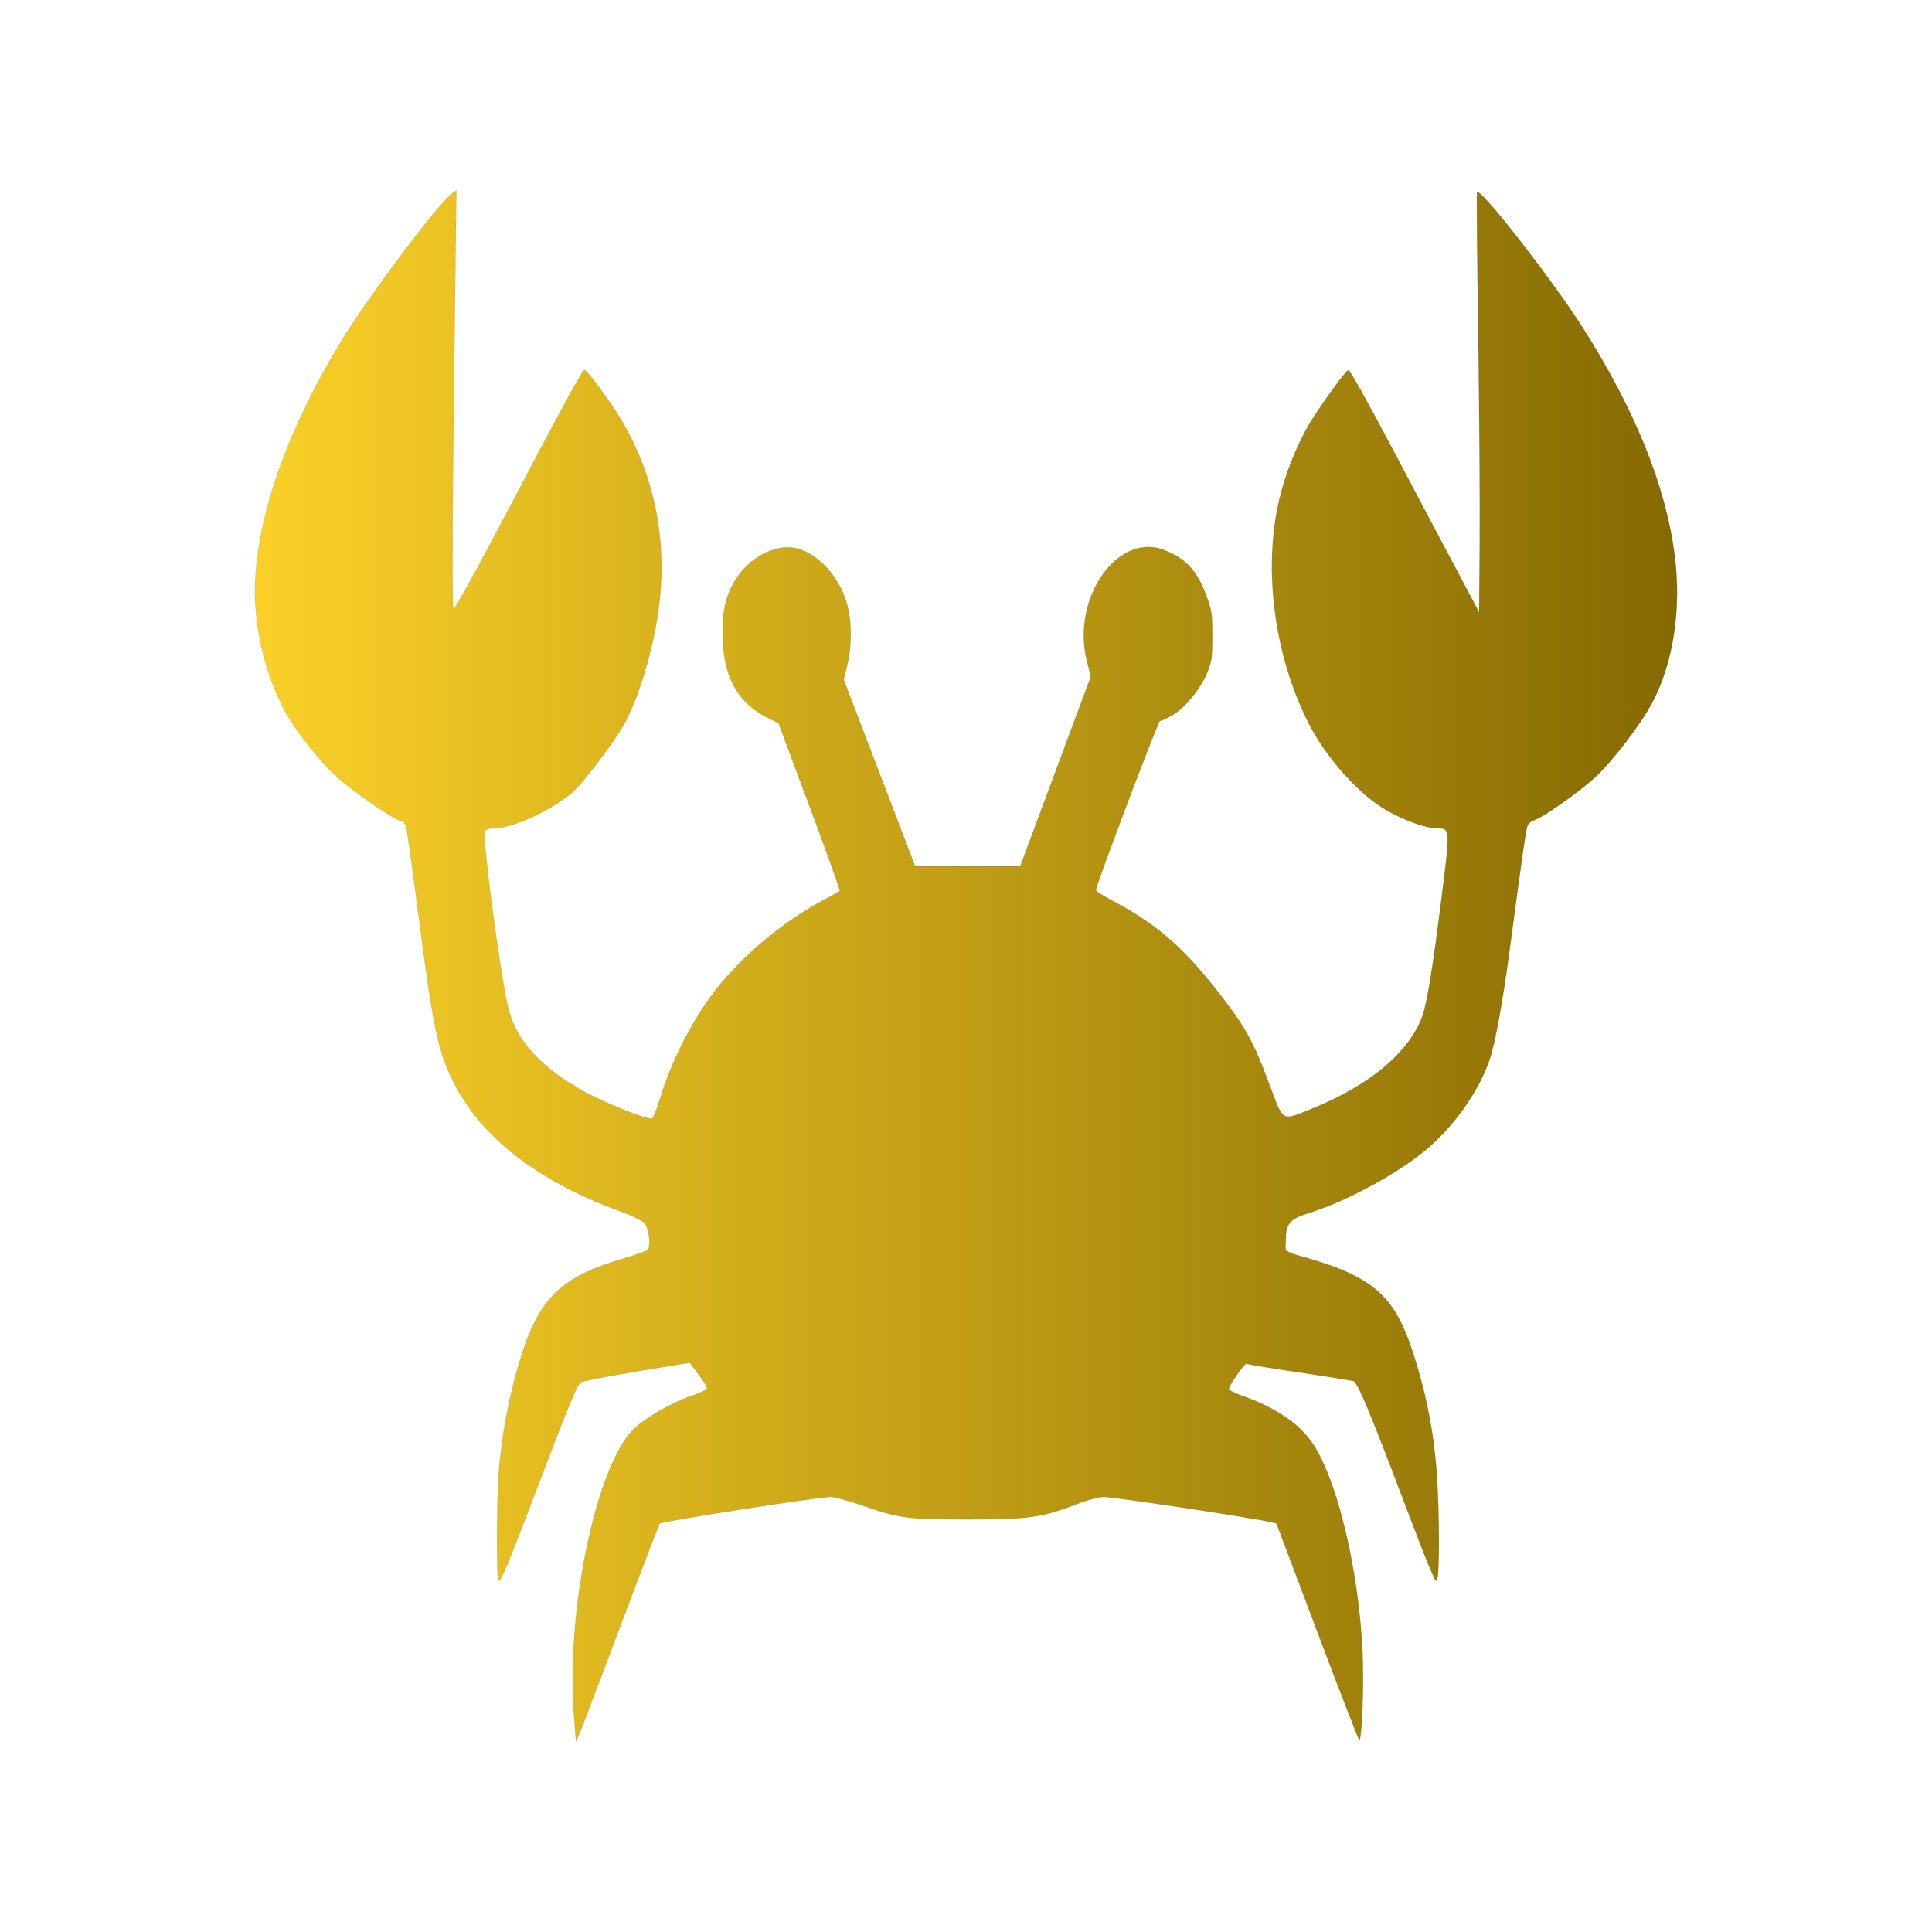
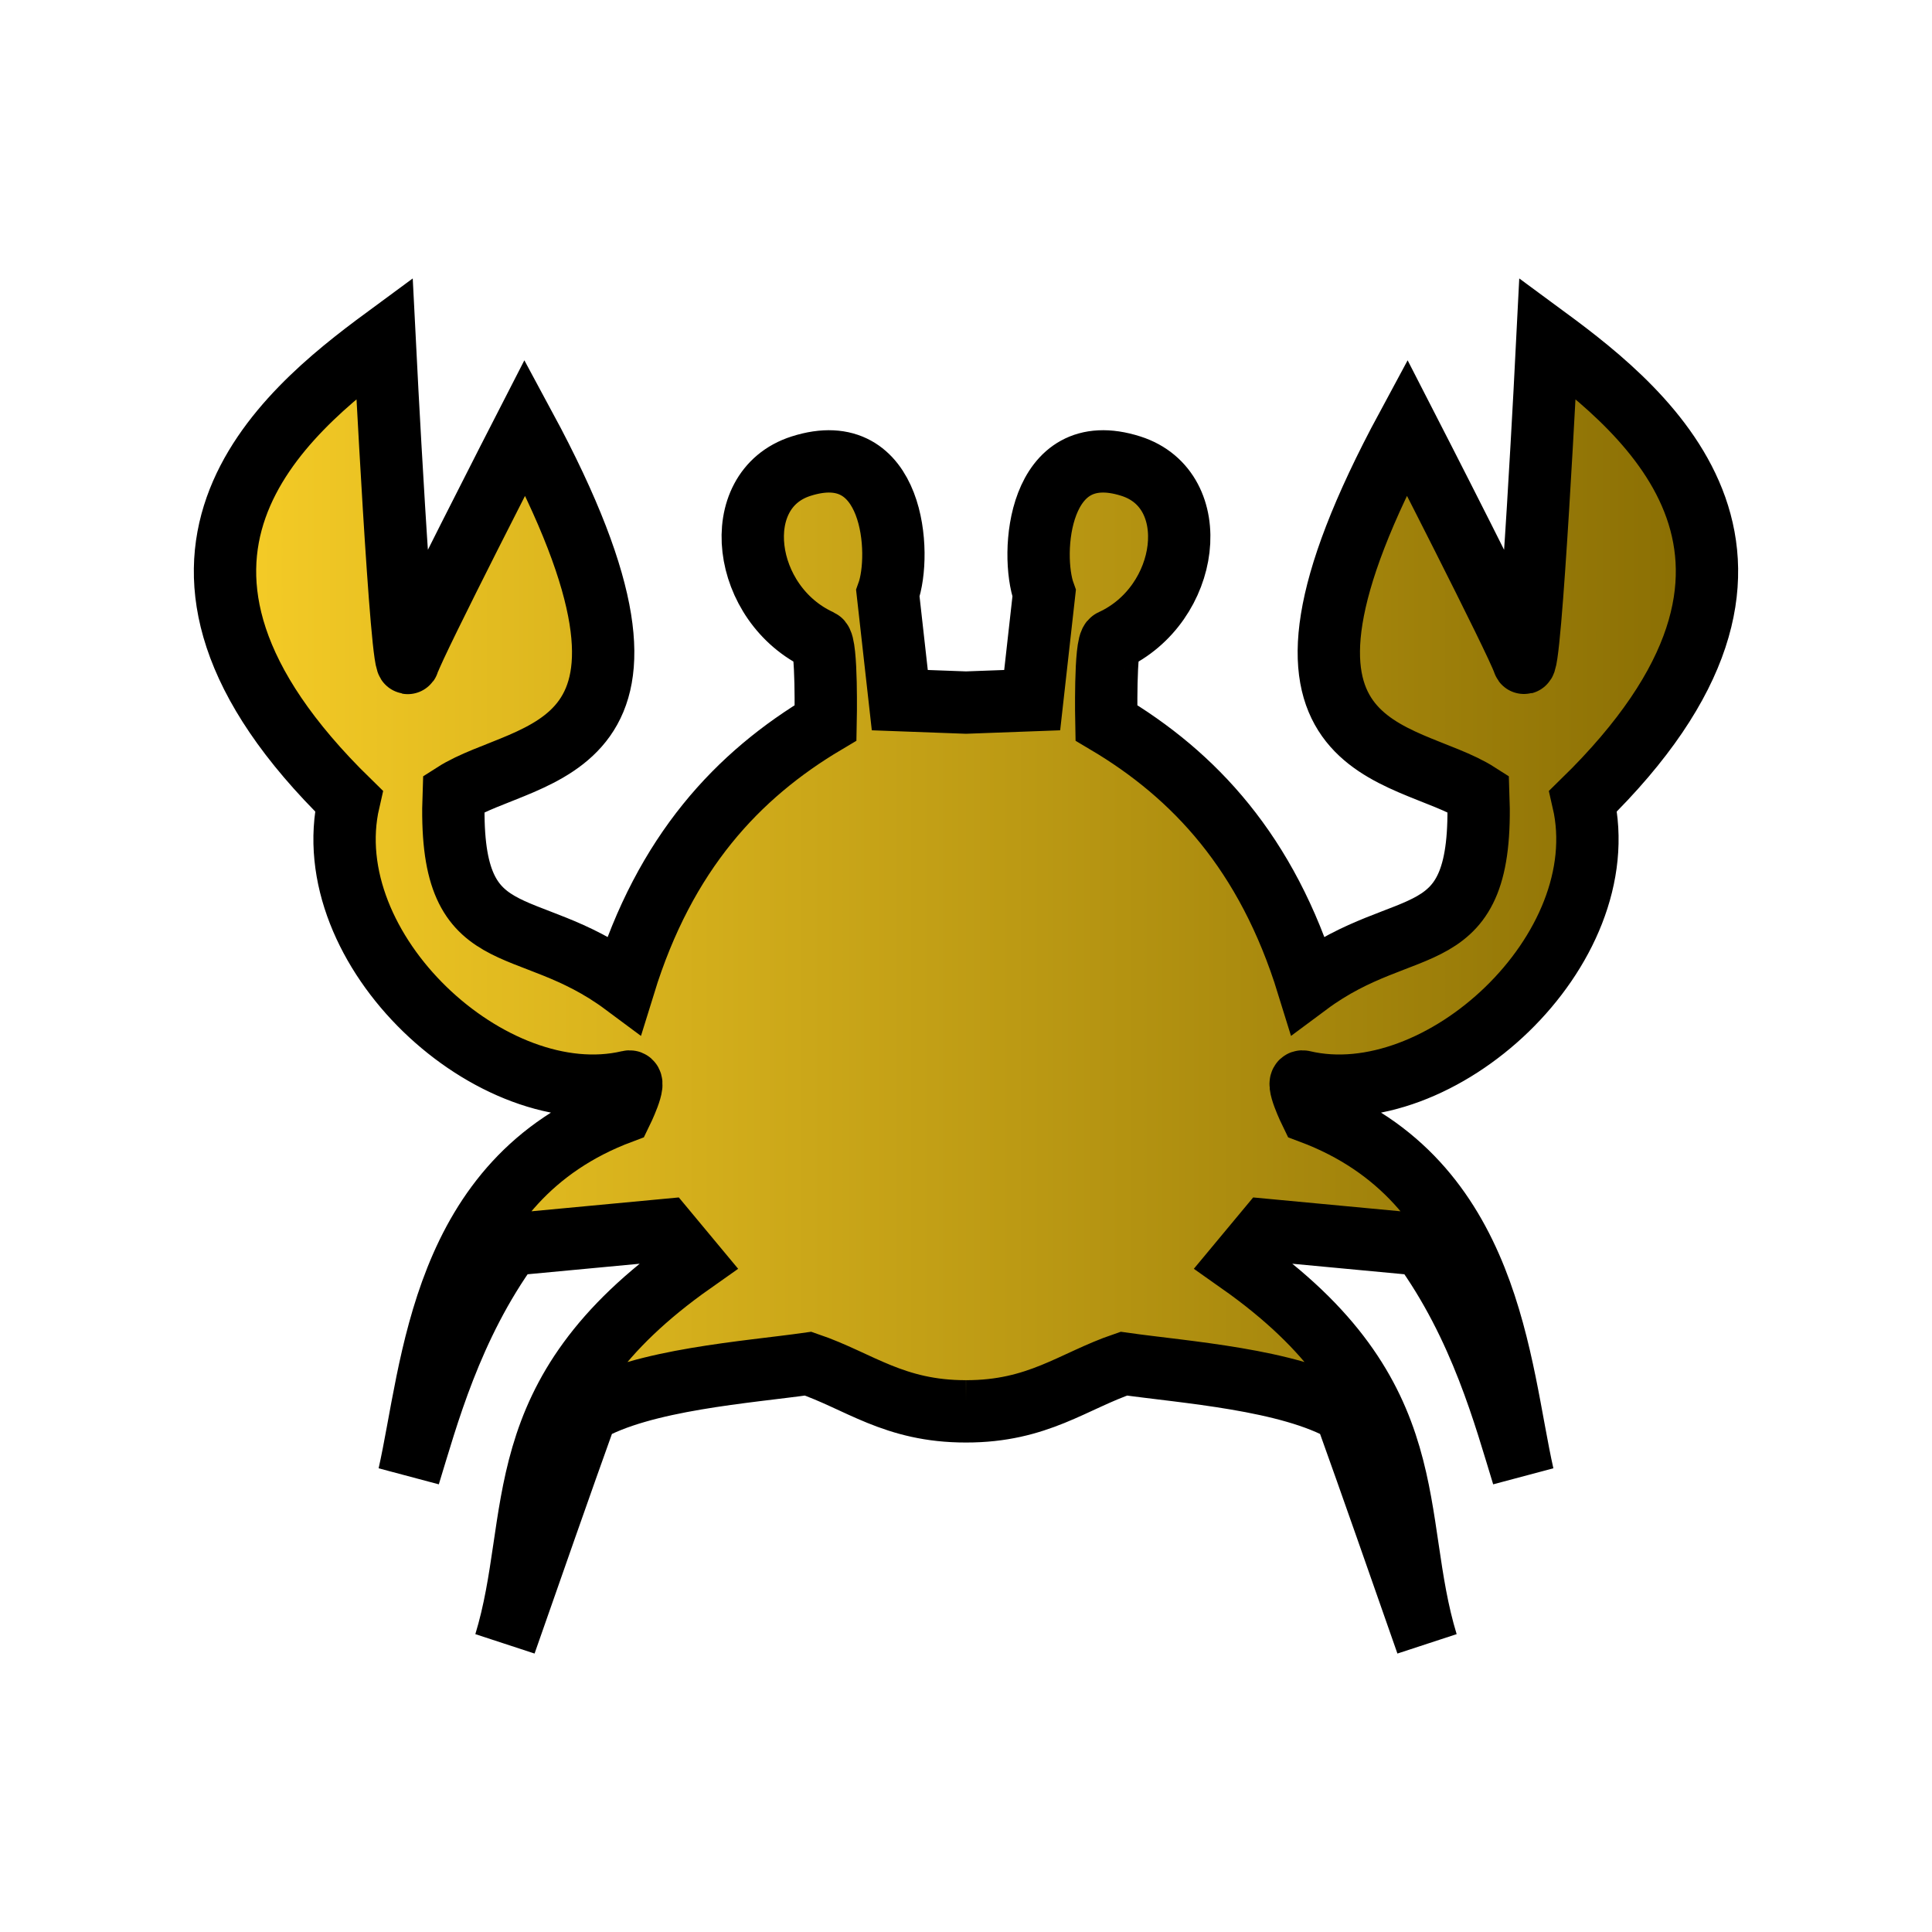
<svg xmlns="http://www.w3.org/2000/svg" xmlns:xlink="http://www.w3.org/1999/xlink" height="100mm" width="100mm" version="1.1" id="svg3" xml:space="preserve">
  <defs id="defs3">
-     <linearGradient id="linearGradient70">
-       <stop style="stop-color:#fad028;stop-opacity:1;" offset="0" id="stop70" />
-       <stop style="stop-color:#856a02;stop-opacity:1;" offset="1" id="stop71" />
+     <linearGradient id="linearGradient100">
+       <stop style="stop-color:#fad028;stop-opacity:1;" offset="0" id="stop100" />
+       <stop style="stop-color:#856a02;stop-opacity:1;" offset="1" id="stop101" />
    </linearGradient>
-     <linearGradient xlink:href="#linearGradient70" id="linearGradient71" x1="13.409" y1="23.698" x2="38.749" y2="23.698" gradientUnits="userSpaceOnUse" />
-     <linearGradient xlink:href="#linearGradient70" id="linearGradient12" gradientUnits="userSpaceOnUse" x1="13.409" y1="23.698" x2="38.749" y2="23.698" />
+     <linearGradient xlink:href="#linearGradient100" id="linearGradient101" x1="2371.243" y1="180.783" x2="2662.785" y2="180.783" gradientUnits="userSpaceOnUse" gradientTransform="matrix(1.075524,0,0,1.075524,-2518.132,-44.96528)" />
  </defs>
-   <g id="g47" transform="matrix(10.97912,0,0,-10.97912,-97.34651,449.159)" style="fill:url(#linearGradient71);stroke:#000000;stroke-width:0.001;stroke-dasharray:none;stroke-opacity:1">
-     <path d="m 19.573,11.013 c 0.376,1.008 1.023,2.71 1.046,2.75 0.022,0.037 2.834,0.475 3.05,0.475 0.072,0 0.322,-0.07 0.552,-0.148 0.677,-0.24 0.83,-0.253 1.909,-0.253 1.074,0 1.3,0.033 1.933,0.276 0.175,0.069 0.387,0.124 0.475,0.124 0.178,0 2.592,-0.363 2.962,-0.446 l 0.11,-0.025 0.729,-1.932 c 0.4,-1.062 0.738,-1.932 0.749,-1.932 0.034,0 0.072,0.672 0.065,1.233 -0.012,1.517 -0.42,3.356 -0.903,4.065 -0.233,0.34 -0.638,0.618 -1.211,0.827 a 1.41,1.41 0 0 0 -0.275,0.12 c -0.029,0.035 0.281,0.486 0.316,0.464 0.013,-0.011 0.438,-0.083 0.944,-0.156 0.505,-0.073 0.936,-0.148 0.958,-0.152 0.078,-0.031 0.312,-0.592 0.938,-2.25 0.151,-0.397 0.333,-0.868 0.406,-1.042 0.124,-0.295 0.134,-0.309 0.154,-0.217 0.035,0.166 0.032,1.06 -0.003,1.701 a 8.855,8.855 0 0 1 -0.5,2.506 c -0.308,0.854 -0.718,1.185 -1.873,1.51 -0.267,0.072 -0.336,0.106 -0.332,0.165 l 0.007,0.217 c 0.009,0.216 0.097,0.304 0.374,0.391 0.71,0.217 1.68,0.744 2.198,1.204 0.468,0.42 0.864,0.99 1.05,1.518 0.105,0.299 0.24,1.032 0.376,2.062 0.233,1.749 0.284,2.094 0.315,2.148 0.02,0.03 0.072,0.069 0.12,0.083 0.148,0.045 0.77,0.485 1.05,0.736 0.31,0.276 0.844,0.97 1.053,1.37 0.371,0.711 0.514,1.668 0.39,2.62 -0.157,1.226 -0.706,2.58 -1.631,4.038 -0.54,0.852 -1.83,2.506 -1.89,2.425 -0.008,-0.01 0.001,-1.145 0.022,-2.52 0.02,-1.376 0.032,-3.057 0.026,-3.735 L 35.222,30 34.67,31.041 c -0.305,0.573 -0.71,1.339 -0.9,1.7 -0.553,1.045 -0.848,1.574 -0.878,1.574 -0.048,0 -0.552,-0.705 -0.738,-1.03 a 5.184,5.184 0 0 1 -0.491,-1.266 c -0.292,-1.235 -0.097,-2.764 0.51,-3.975 0.316,-0.633 0.921,-1.306 1.419,-1.584 0.288,-0.166 0.698,-0.309 0.857,-0.309 0.264,0 0.26,0.019 0.106,-1.214 -0.154,-1.241 -0.264,-1.921 -0.35,-2.145 -0.24,-0.64 -0.933,-1.219 -1.957,-1.634 -0.56,-0.225 -0.506,-0.258 -0.77,0.451 -0.279,0.743 -0.417,0.997 -0.882,1.596 -0.63,0.813 -1.13,1.248 -1.894,1.648 -0.172,0.094 -0.309,0.176 -0.309,0.198 0,0.08 1.11,3.012 1.14,3.012 0.016,0 0.11,0.039 0.205,0.093 0.22,0.114 0.527,0.48 0.644,0.78 0.075,0.193 0.086,0.258 0.086,0.641 0,0.391 -0.008,0.451 -0.1,0.702 -0.16,0.45 -0.368,0.68 -0.755,0.83 -0.834,0.327 -1.662,-0.862 -1.38,-1.978 l 0.07,-0.277 -0.63,-1.69 -0.628,-1.69 h -1.872 l -0.636,1.662 -0.636,1.662 0.061,0.258 c 0.086,0.354 0.083,0.788 -0.006,1.101 -0.14,0.503 -0.554,0.933 -0.952,0.993 -0.36,0.055 -0.802,-0.193 -1.035,-0.572 -0.179,-0.294 -0.244,-0.589 -0.223,-1.065 0.024,-0.7 0.277,-1.133 0.817,-1.404 l 0.175,-0.083 0.554,-1.487 c 0.305,-0.817 0.547,-1.494 0.538,-1.503 A 3.056,3.056 0 0 0 23.515,24.86 6.467,6.467 0 0 1 21.727,23.407 c -0.443,-0.52 -0.88,-1.34 -1.095,-2.058 -0.059,-0.193 -0.124,-0.354 -0.148,-0.368 -0.062,-0.032 -0.758,0.243 -1.153,0.45 -0.824,0.443 -1.288,0.95 -1.42,1.567 -0.152,0.699 -0.446,2.946 -0.406,3.086 0.014,0.05 0.062,0.069 0.175,0.069 0.322,0 1.027,0.327 1.386,0.639 0.216,0.193 0.799,0.968 0.961,1.287 0.233,0.456 0.455,1.197 0.558,1.86 0.192,1.246 -0.028,2.438 -0.644,3.483 -0.192,0.326 -0.614,0.896 -0.663,0.896 -0.033,0 -0.429,-0.726 -1.415,-2.604 -0.487,-0.927 -0.899,-1.674 -0.916,-1.66 -0.03,0.027 -0.02,1.956 0.031,5.854 l 0.02,1.61 -0.07,-0.05 c -0.254,-0.18 -1.552,-1.917 -2.021,-2.702 -0.979,-1.637 -1.5,-3.181 -1.498,-4.439 a 4.762,4.762 0 0 1 0.52,-2.064 c 0.195,-0.368 0.652,-0.942 0.975,-1.227 0.309,-0.271 1.016,-0.753 1.108,-0.753 0.033,0 0.071,-0.042 0.09,-0.1 0.016,-0.055 0.11,-0.712 0.205,-1.457 0.281,-2.162 0.362,-2.547 0.651,-3.118 0.49,-0.968 1.5,-1.749 2.944,-2.275 0.226,-0.083 0.419,-0.176 0.453,-0.226 0.079,-0.1 0.11,-0.4 0.052,-0.463 -0.023,-0.026 -0.213,-0.095 -0.423,-0.155 -1.2,-0.355 -1.562,-0.744 -1.926,-2.066 a 9.635,9.635 0 0 1 -0.306,-1.765 c -0.037,-0.58 -0.04,-1.88 -0.003,-1.912 0.038,-0.03 0.137,0.207 0.747,1.805 0.52,1.361 0.647,1.666 0.72,1.729 0.022,0.02 0.468,0.106 0.991,0.193 l 0.95,0.156 0.165,-0.221 c 0.093,-0.12 0.155,-0.23 0.144,-0.249 a 1.413,1.413 0 0 0 -0.291,-0.124 c -0.343,-0.12 -0.79,-0.377 -1.001,-0.572 -0.658,-0.609 -1.208,-3.148 -1.087,-5.016 0.02,-0.304 0.041,-0.56 0.044,-0.569 0.006,-0.009 0.206,0.508 0.443,1.148 z" style="fill:url(#linearGradient12);fill-opacity:1;stroke:#000000;stroke-width:0.001;stroke-dasharray:none;stroke-opacity:1" id="path2-0" />
-   </g>
+   <path style="fill:url(#linearGradient101);stroke:#000000;stroke-width:12.195;stroke-dasharray:none;stroke-opacity:1" d="m 188.976,276.099 c -14.083,0.023 -20.926,-5.936 -30.874,-9.329 -11.823,1.677 -32.298,3.064 -43.335,9.455 -5.243,14.6 -10.603,29.98 -15.946,45.24 7.555,-24.727 -0.376,-48.333 36.671,-74.434 l -5.327,-6.406 -30.324,2.85 c -11.652,16.029 -16.303,33.684 -19.824,45.105 4.737,-21.034 6.123,-57.687 41.527,-70.945 0,0 3.151,-6.445 1.479,-6.05 -26.656,6.303 -61.483,-25.723 -54.777,-54.878 -48.16,-47.018 -13.004,-75.876 6.974,-90.594 0,0 3.375,67.424 4.675,63.413 1.301,-4.012 22.818,-45.945 22.818,-45.945 35.264,65.386 0.416,62.503 -13.957,71.701 -1.2,32.173 13.802,22.789 33.355,37.333 7.96,-25.782 22.193,-41.003 39.402,-51.212 0,0 0.325,-15.476 -1.036,-16.098 -15.391,-7.028 -18.235,-29.483 -3.78,-34.107 18.273,-5.846 19.766,17.206 16.989,24.876 l 2.339,20.893 12.95,0.478 12.95,-0.478 2.339,-20.893 c -2.777,-7.67 -1.284,-30.722 16.989,-24.876 14.456,4.625 11.611,27.079 -3.78,34.107 -1.361,0.622 -1.036,16.098 -1.036,16.098 17.21,10.209 31.442,25.43 39.403,51.212 19.553,-14.545 34.555,-5.16 33.355,-37.333 -14.373,-9.199 -49.221,-6.315 -13.957,-71.701 0,0 21.518,41.933 22.818,45.945 1.301,4.012 4.675,-63.413 4.675,-63.413 19.978,14.718 55.134,43.576 6.974,90.594 6.706,29.156 -28.121,61.181 -54.777,54.878 -1.671,-0.395 1.479,6.05 1.479,6.05 35.404,13.258 36.791,49.911 41.527,70.945 -3.521,-11.421 -8.172,-29.076 -19.824,-45.105 l -30.324,-2.85 -5.327,6.406 c 37.047,26.101 29.115,49.706 36.671,74.434 -5.343,-15.26 -10.703,-30.64 -15.946,-45.24 -11.037,-6.391 -31.512,-7.779 -43.335,-9.455 -9.949,3.393 -16.791,9.352 -30.874,9.329 z" id="path100" />
</svg>
